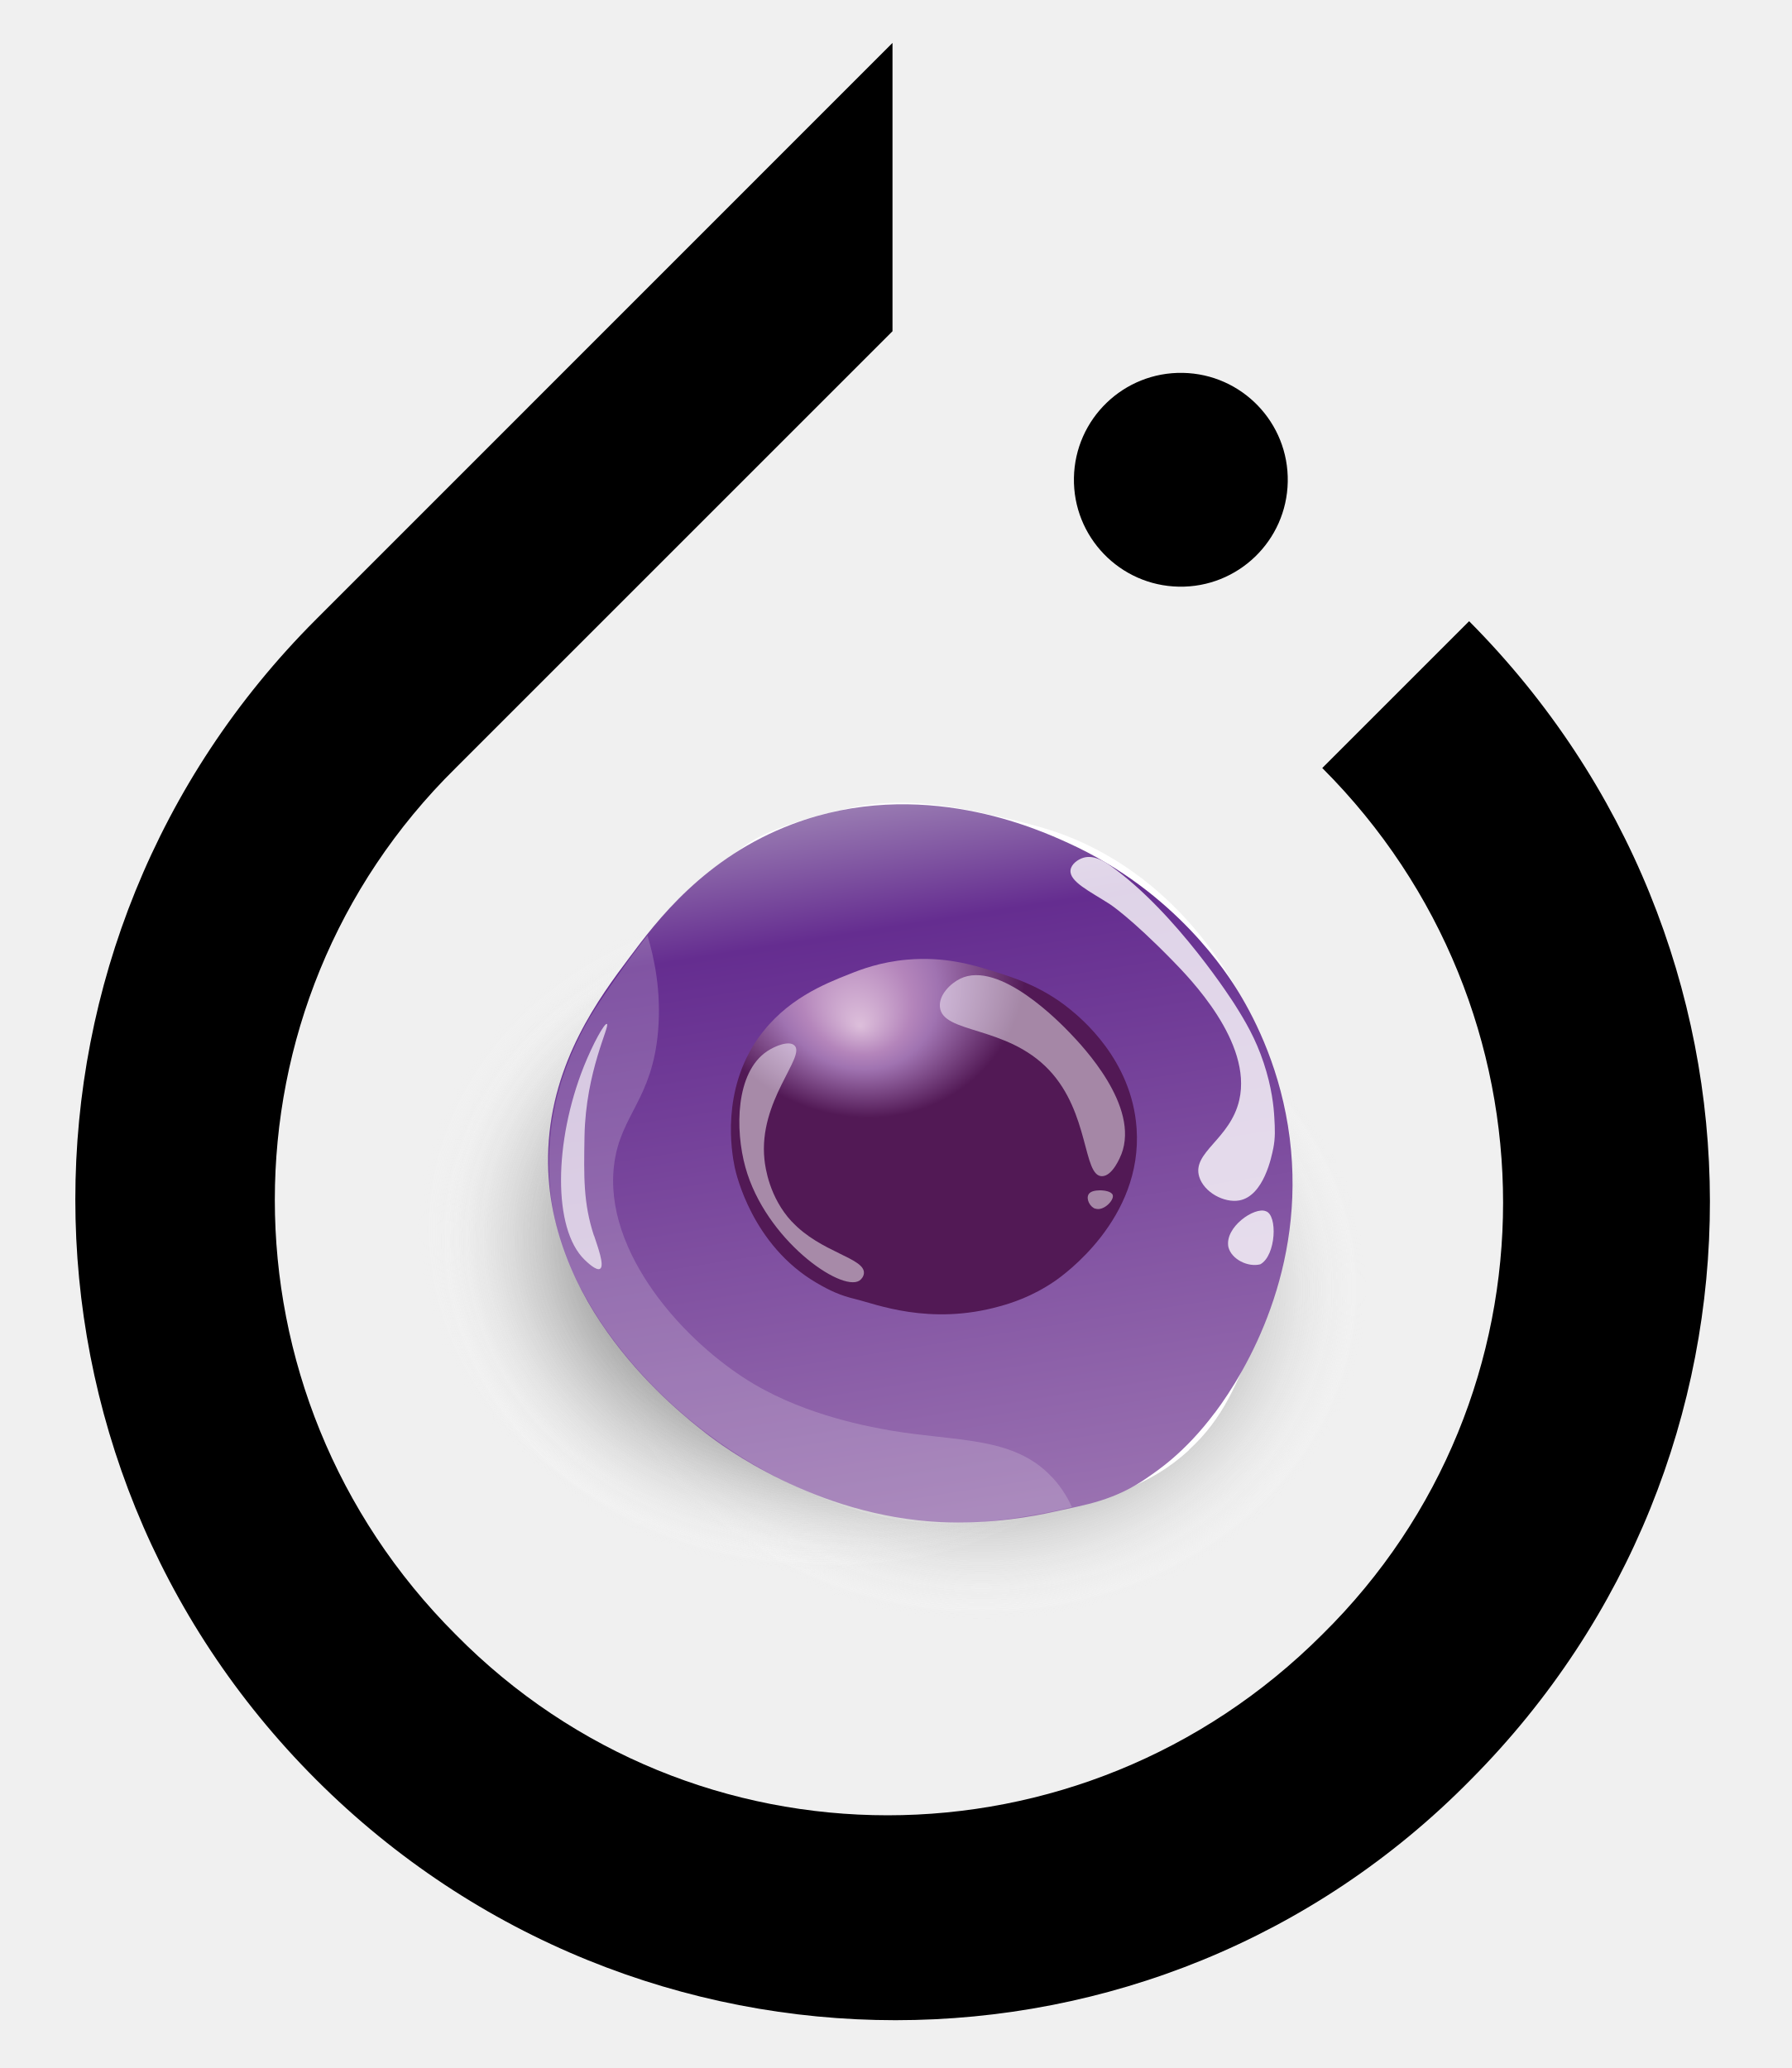
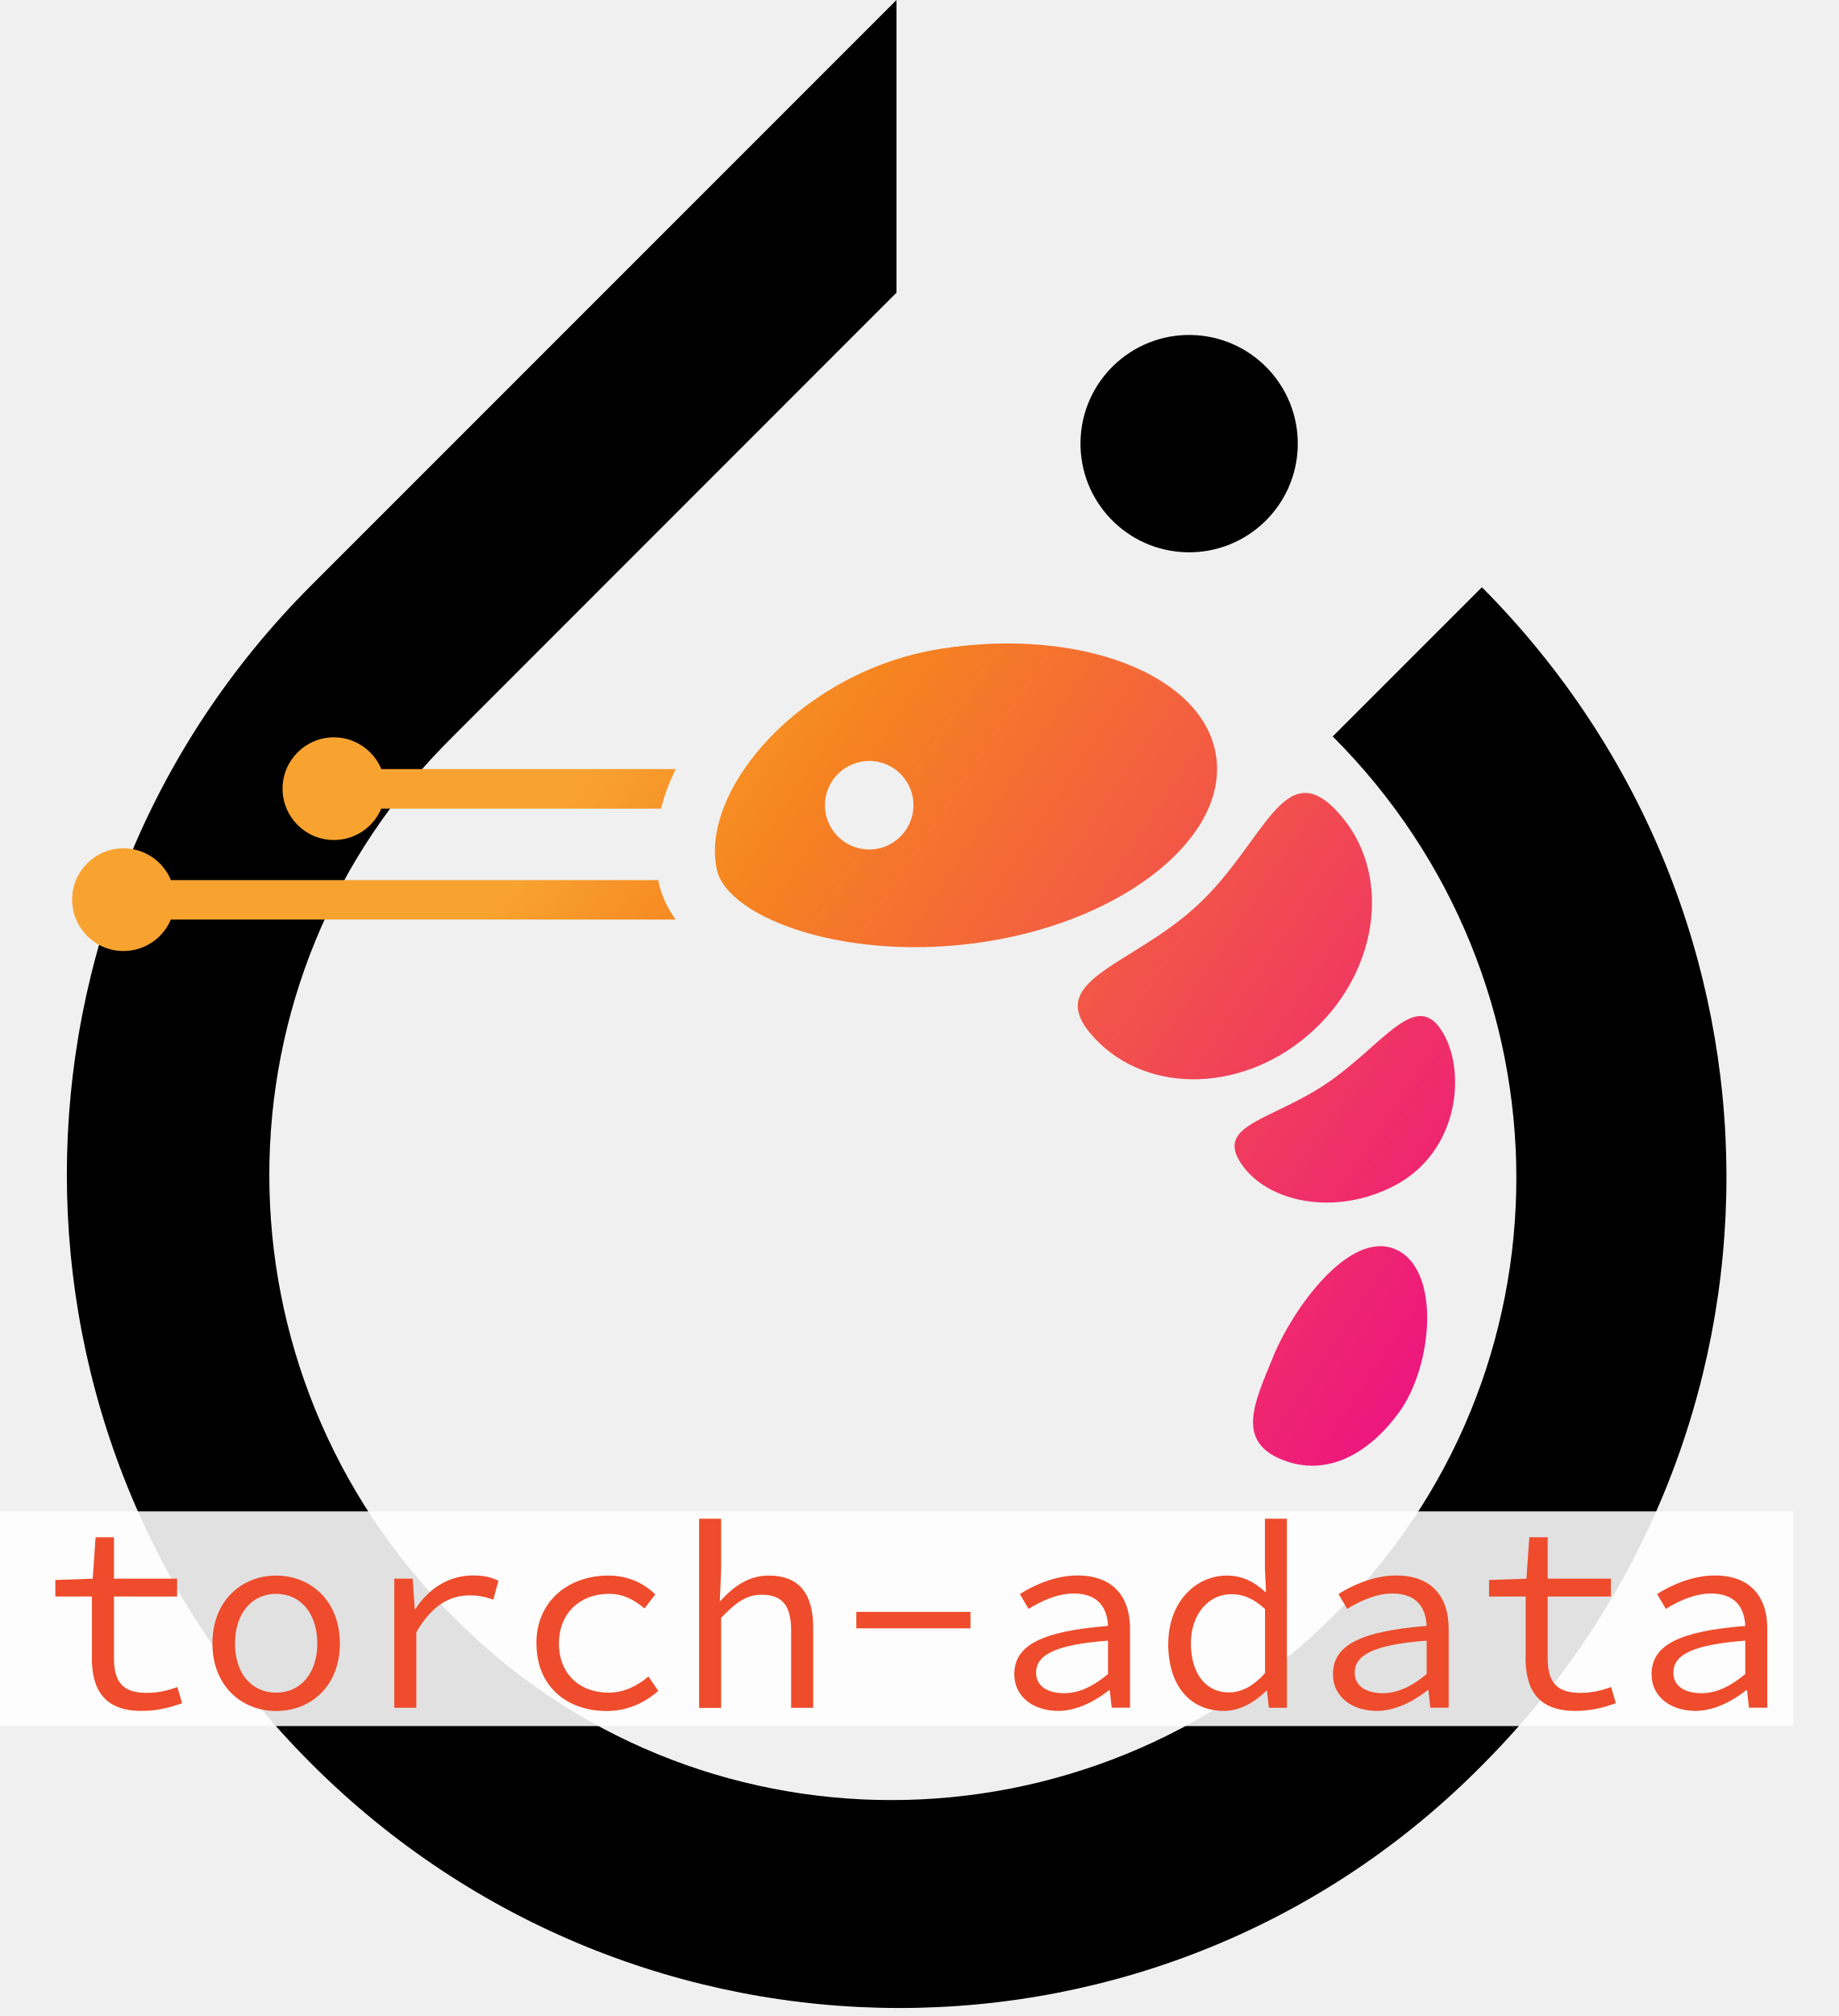
- <svg xmlns="http://www.w3.org/2000/svg" xmlns:xlink="http://www.w3.org/1999/xlink" id="Layer_1" viewBox="0 0 131.5 151.84">
+ <svg xmlns="http://www.w3.org/2000/svg" id="Layer_1" viewBox="0 0 166.22 182.18">
  <defs>
-     <style>.cls-1{fill:url(#linear-gradient);}.cls-2,.cls-3,.cls-4,.cls-5,.cls-6{fill:#fff;}.cls-7{fill:#f1f1f1;opacity:.2;}.cls-7,.cls-3,.cls-4,.cls-5,.cls-6{isolation:isolate;}.cls-3{opacity:.79;}.cls-4{opacity:.49;}.cls-5{opacity:.48;}.cls-6{opacity:.67;}.cls-8{fill:url(#radial-gradient-6);}.cls-9{fill:url(#radial-gradient-5);}.cls-10{fill:url(#radial-gradient-3);}.cls-11{fill:url(#radial-gradient-4);}.cls-12{fill:url(#radial-gradient-7);}.cls-13{fill:url(#radial-gradient-2);}.cls-14{fill:url(#radial-gradient);}</style>
-     <radialGradient id="radial-gradient" cx="86.31" cy="126.1" fx="86.31" fy="126.1" r="24.53" gradientTransform="translate(-41.13 -35.85) scale(1.16 1)" gradientUnits="userSpaceOnUse">
-       <stop offset="0" stop-color="#000" />
-       <stop offset="1" stop-color="#fff" stop-opacity="0" />
-     </radialGradient>
-     <radialGradient id="radial-gradient-2" cx="92.77" cy="124.64" fx="92.77" fy="124.64" gradientTransform="translate(-41.13 -36.12) scale(1.16 1)" xlink:href="#radial-gradient" />
-     <radialGradient id="radial-gradient-3" cx="97.59" cy="129.82" fx="97.59" fy="129.82" r="24.53" gradientTransform="translate(-41.13 -35.18) scale(1.16 1)" xlink:href="#radial-gradient" />
-     <radialGradient id="radial-gradient-4" cx="97.59" cy="129.82" fx="97.59" fy="129.82" r="24.53" gradientTransform="translate(-41.13 -35.18) scale(1.16 1)" xlink:href="#radial-gradient" />
-     <radialGradient id="radial-gradient-5" cx="87.29" cy="126.86" fx="87.29" fy="126.86" gradientTransform="translate(-41.13 -35.72) scale(1.16 1)" xlink:href="#radial-gradient" />
-     <radialGradient id="radial-gradient-6" cx="87.29" cy="126.86" fx="87.29" fy="126.86" gradientTransform="translate(-41.13 -35.72) scale(1.16 1)" xlink:href="#radial-gradient" />
-     <linearGradient id="linear-gradient" x1="616.97" y1="3121.4" x2="661.01" y2="3152.24" gradientTransform="translate(1881.96 -2551.7) rotate(46.04)" gradientUnits="userSpaceOnUse">
-       <stop offset="0" stop-color="#997bb2" />
-       <stop offset=".17" stop-color="#652d90" />
-       <stop offset="1" stop-color="#9a72b1" />
+     <style>.cls-1{fill:url(#linear-gradient);}.cls-2{fill:#ee4c2c;}.cls-3{fill:#fff;opacity:.88;}</style>
+     <linearGradient id="linear-gradient" x1="-2904.79" y1="385.06" x2="-2904.43" y2="385.06" gradientTransform="translate(-591939.35 -510335.01) rotate(-146.78) scale(266.79 -266.79)" gradientUnits="userSpaceOnUse">
+       <stop offset="0" stop-color="#ed1480" />
+       <stop offset=".82" stop-color="#f6851f" />
+       <stop offset="1" stop-color="#f8a330" />
    </linearGradient>
-     <radialGradient id="radial-gradient-7" cx="4760.53" cy="8314.96" fx="4774.75" fy="8326.64" r="37.52" gradientTransform="translate(814.74 -3103.73) rotate(46.04) scale(.37 .33)" gradientUnits="userSpaceOnUse">
-       <stop offset="0" stop-color="#ddbfdb" />
-       <stop offset=".31" stop-color="#b485bb" />
-       <stop offset=".47" stop-color="#a073b1" />
-       <stop offset="1" stop-color="#521955" />
-     </radialGradient>
  </defs>
  <g>
-     <path d="M107.85,45.61l-10.78,10.78c17.7,17.7,17.7,46.18,0,63.62-17.7,17.7-46.18,17.7-63.62,0-17.7-17.7-17.7-46.18,0-63.62h0l28.08-28.08,3.99-3.99h0V3.15L23.2,45.48C-.36,69.03-.36,107.1,23.2,130.66c23.56,23.56,61.62,23.56,84.78,0,23.42-23.56,23.42-61.36-.13-85.05Z" />
-     <circle cx="86.69" cy="35.23" r="7.85" transform="translate(49.86 121.25) rotate(-88.94)" />
+     <path d="M133.94,53.07l-13.48,13.48c22.13,22.13,22.13,57.73,0,79.52-22.13,22.13-57.73,22.13-79.52,0-22.13-22.13-22.13-57.73,0-79.52h0L76.04,31.44l4.99-4.99h0V0L28.13,52.9c-29.45,29.45-29.45,77.03,0,106.47,29.45,29.45,77.03,29.45,105.98,0,29.28-29.45,29.28-76.69-.17-106.31Z" />
+     <circle cx="107.49" cy="40.09" r="9.82" transform="translate(65.41 146.82) rotate(-88.94)" />
  </g>
+   <path id="shrimp" class="cls-1" d="M61.06,83.1H15.44c-.7,1.67-2.35,2.84-4.28,2.84-2.56,0-4.64-2.08-4.64-4.64s2.08-4.64,4.64-4.64c1.93,0,3.59,1.19,4.29,2.87H59.5c.02,.08,.02,.17,.04,.25,.27,1.21,.81,2.31,1.52,3.32Zm-1.31-10.03h-25.29c-.7,1.67-2.35,2.84-4.28,2.84-2.56,0-4.64-2.08-4.64-4.64s2.08-4.64,4.64-4.64c1.93,0,3.59,1.19,4.29,2.87h26.6c-.57,1.19-1.02,2.38-1.32,3.57Zm70.48,19.95c2.38,3.53,1.74,11.03-4.18,14.12-5.32,2.79-11.48,1.56-13.86-1.98-2.38-3.53,2.72-3.89,7.7-7.24,4.98-3.35,7.96-8.44,10.34-4.9h0Zm-9.33-19.65c4.88,5.25,3.91,14.08-2.16,19.72-6.07,5.64-14.95,5.95-19.83,.7-4.88-5.25,3.27-6.35,9.34-12,6.07-5.64,7.77-13.68,12.65-8.43Zm-42.96-4.56c2.18-.34,4.23,1.15,4.58,3.33,.34,2.18-1.15,4.23-3.33,4.58-2.18,.34-4.23-1.15-4.58-3.33-.34-2.18,1.15-4.23,3.33-4.57Zm-13.14,9.8c.96,4.32,11.8,8.46,24.39,6.47,12.59-1.99,21.87-9.52,20.72-16.82-1.15-7.3-12.29-11.61-24.89-9.63-12.59,1.99-21.82,12.76-20.22,19.98Zm61.27,34.26c-4.2-1.71-9.31,5.6-10.96,9.66-1.66,4.06-3.47,7.65,.73,9.36,4.2,1.71,8.02-.7,10.6-4.24,3.11-4.27,3.83-13.06-.37-14.78" />
+   <rect class="cls-3" y="136.58" width="162.09" height="19.4" />
  <g>
-     <g>
-       <rect class="cls-14" x="30.53" y="61.06" width="56.92" height="57.78" rx="28.46" ry="28.46" />
-       <rect class="cls-13" x="38.02" y="59.34" width="56.92" height="57.78" rx="28.46" ry="28.46" />
-     </g>
-     <g>
-       <rect class="cls-10" x="43.61" y="65.43" width="56.92" height="57.78" rx="28.46" ry="28.46" />
-       <rect class="cls-11" x="43.61" y="65.43" width="56.92" height="57.78" rx="28.46" ry="28.46" />
-     </g>
-     <g>
-       <rect class="cls-9" x="31.67" y="61.95" width="56.92" height="57.78" rx="28.46" ry="28.46" />
-       <rect class="cls-8" x="31.67" y="61.95" width="56.92" height="57.78" rx="28.46" ry="28.46" />
-     </g>
-     <path class="cls-2" d="M87.28,106.48c-2.88,2.64-5.98,3.42-8.96,4.17-7.58,1.91-13.83,.44-15.09,.12-1.98-.49-8.51-2.33-14.35-8.22-2.73-2.75-8.43-8.5-8.46-16.81-.03-7.03,4.01-12.57,5.4-14.48,1.62-2.22,3.71-4.32,4.78-5.4,2.49-2.5,3.74-3.75,5.38-4.53,1.28-.61,3.64-1.45,6.74-2.07h0c3.24-.65,6.52-.22,9.59,.47,3.23,.73,5.44,1.23,8.05,2.57,8.15,4.2,11.45,12.09,12.31,14.23,1.82,4.53,1.99,8.32,2.03,9.4,.15,5.27-1.34,9.18-2.45,12.02-1.42,3.62-2.42,6.17-4.97,8.51Z" />
-     <path class="cls-1" d="M89.18,103.73c-2.21,2.96-4.28,4.29-4.89,4.72-2.48,1.75-4.6,2.03-6.97,2.56-1.33,.3-4.55,.92-8.24,.75-9.29-.44-16.19-5.69-17.21-6.48-2.11-1.65-12.11-9.45-11.62-20.92,.28-6.46,3.76-11.12,5.96-14.06,1.97-2.64,5.5-7.36,11.99-9.8,9.4-3.53,17.99,.38,20.23,1.4,7.91,3.6,11.74,9.7,12.53,11,1.26,2.08,3.1,5.76,3.72,10.66,1.21,9.61-3.13,17.02-5.5,20.18Z" />
-     <path class="cls-7" d="M77.22,108.44c.76,.81,1.21,1.64,1.47,2.21-.69,.17-1.71,.41-2.94,.61-2.13,.36-5.53,.9-9.45,.37-2.99-.41-5.12-1.29-6.99-2.09-1.81-.77-7.23-3.24-12.14-8.59-2.1-2.29-3.26-4.17-3.56-4.66-.93-1.54-2.14-3.58-2.82-6.5-.2-.83-1.11-4.98,.25-9.81,.13-.47,.61-2.1,1.59-4.05,.72-1.42,1.42-2.43,2.45-3.93,.96-1.38,1.81-2.51,2.45-3.31,.49,1.6,1.03,4.07,.78,7.03-.44,5.04-2.74,6.1-3.22,9.74-.85,6.46,5.17,13.16,10.27,16.17,4,2.36,8.6,3.15,10.01,3.4,4.92,.84,9.03,.41,11.85,3.42Z" />
-     <path class="cls-12" d="M55.68,76.2c1.99-2.82,4.85-3.96,6.68-4.68,.82-.33,2.27-.89,4.25-1.06,2.72-.24,4.8,.38,6.24,.83,1.49,.46,3.61,1.12,5.66,2.78,.81,.66,4.58,3.71,4.93,8.78,.46,6.65-5.38,10.78-6,11.21-1.69,1.16-3.24,1.63-4.04,1.85-5.16,1.45-9.12-.17-10.58-.52-1.13-.27-1.89-.62-2.88-1.2-4.73-2.77-5.9-8.01-6-8.47-.25-1.19-.99-5.65,1.73-9.52Z" />
-     <path class="cls-6" d="M43.61,90.72c.25,.77,.8,2.22,.44,2.44-.28,.17-.97-.51-1.13-.66-2.36-2.29-2.24-8.7-.07-14.17,.7-1.75,1.53-3.22,1.7-3.15,.27,.1-1.55,3.45-1.64,8.24-.05,2.99-.09,4.92,.69,7.3Z" />
-     <path class="cls-4" d="M58.12,89.68c2.12,2.3,5.42,2.68,5.3,3.82-.02,.22-.17,.42-.33,.53-1.35,.85-6.9-3.01-8.37-8.33-.76-2.74-.73-6.95,1.59-8.51,.61-.41,1.62-.8,2.01-.43,.87,.81-2.66,4.07-2.2,8.38,.06,.6,.37,2.79,2,4.55Z" />
-     <path class="cls-5" d="M82.32,84.75c-.06,.16-.64,1.62-1.43,1.61-1.4-.02-.9-4.65-3.88-7.8-3.12-3.3-7.83-2.64-8.01-4.63-.08-.88,.77-1.72,1.49-2.07,2.88-1.41,7.41,3.31,8.07,4,.89,.93,5.13,5.35,3.76,8.9Z" />
-     <path class="cls-5" d="M80.41,88.75c-.39-.13-.68-.69-.51-1.03,.15-.3,.61-.31,.81-.32,.32-.01,.9,.07,.98,.35,.11,.38-.68,1.2-1.28,.99Z" />
-     <path class="cls-3" d="M93.47,84.33c-.11,.54-.68,3.48-2.49,3.81-1.12,.2-2.59-.6-2.94-1.73-.56-1.81,2.28-2.75,2.94-5.65,.96-4.24-3.63-8.93-4.93-10.26-3.08-3.15-4.57-4.11-4.57-4.11-1.44-.93-3-1.66-2.89-2.51,.06-.44,.54-.78,.94-.9,.76-.23,1.53,.26,1.99,.59,4.86,3.44,9.11,10.16,9.11,10.16,.79,1.25,1.55,2.53,2.14,4.31,.6,1.8,.74,3.25,.78,4.01,.05,.86,.08,1.48-.08,2.29Z" />
-     <path class="cls-3" d="M92.52,92.83c-.9,.23-2.11-.36-2.34-1.26-.3-1.47,1.93-2.98,2.74-2.64,.89,.26,.76,3.27-.4,3.9Z" />
+     <path class="cls-2" d="M8.31,149.79v-5.52h-3.31v-1.49l3.38-.12,.26-3.74h1.66v3.74h5.71v1.61h-5.71v5.54c0,2.09,.7,3.17,2.95,3.17,1.08,0,1.94-.22,2.78-.53l.43,1.46c-1.06,.38-2.18,.7-3.65,.7-3.41,0-4.51-1.94-4.51-4.82Z" />
+     <path class="cls-2" d="M19.2,148.52c0-3.91,2.69-6.14,5.76-6.14s5.76,2.23,5.76,6.14-2.69,6.1-5.76,6.1-5.76-2.23-5.76-6.1Zm9.48,0c0-2.69-1.49-4.49-3.72-4.49s-3.72,1.8-3.72,4.49,1.49,4.44,3.72,4.44,3.72-1.78,3.72-4.44Z" />
+     <path class="cls-2" d="M35.64,142.66h1.66l.19,2.76h.05c1.22-1.9,3.05-3.05,5.21-3.05,.86,0,1.58,.12,2.3,.48l-.46,1.7c-.82-.26-1.25-.38-2.16-.38-1.75,0-3.41,.89-4.8,3.34v6.82h-1.99v-11.67Z" />
+     <path class="cls-2" d="M48.48,148.52c0-3.91,2.98-6.14,6.5-6.14,1.9,0,3.29,.77,4.25,1.7l-.98,1.27c-.96-.82-1.97-1.32-3.19-1.32-2.69,0-4.54,1.8-4.54,4.49s1.82,4.44,4.49,4.44c1.44,0,2.64-.65,3.6-1.46l.89,1.3c-1.3,1.15-2.9,1.82-4.63,1.82-3.65,0-6.38-2.23-6.38-6.1Z" />
+     <path class="cls-2" d="M63.19,137.24h1.99v4.66l-.12,2.76h.07c1.18-1.3,2.54-2.28,4.34-2.28,2.76,0,4.03,1.63,4.03,4.7v7.25h-1.99v-6.98c0-2.21-.77-3.24-2.66-3.24-1.39,0-2.33,.7-3.67,2.09v8.14h-1.99v-17.09Z" />
+     <path class="cls-2" d="M77.4,145.66h10.32v1.49h-10.32v-1.49Z" />
+     <path class="cls-2" d="M91.68,151.3c0-2.62,2.45-3.89,8.47-4.37-.07-1.58-.84-2.93-3.1-2.93-1.51,0-3,.72-4.08,1.39l-.79-1.34c1.2-.77,3.17-1.68,5.21-1.68,3.19,0,4.75,1.9,4.75,4.8v7.15h-1.66l-.17-1.58h-.07c-1.27,1.01-2.95,1.87-4.58,1.87-2.18,0-3.98-1.22-3.98-3.31Zm8.47-.02v-3.02c-4.99,.38-6.5,1.37-6.5,2.9,0,1.32,1.2,1.85,2.54,1.85s2.62-.62,3.96-1.73Z" />
+     <path class="cls-2" d="M105.6,148.52c0-3.79,2.52-6.14,5.28-6.14,1.39,0,2.47,.55,3.5,1.49h.05l-.1-2.14v-4.49h1.99v17.09h-1.63l-.17-1.54h-.07c-.96,.98-2.35,1.82-3.82,1.82-3.02,0-5.04-2.21-5.04-6.1Zm8.74,2.69v-5.81c-1.06-.98-2.04-1.34-3.05-1.34-2.02,0-3.65,1.78-3.65,4.44s1.3,4.44,3.43,4.44c1.15,0,2.23-.58,3.26-1.73Z" />
+     <path class="cls-2" d="M120.48,151.3c0-2.62,2.45-3.89,8.47-4.37-.07-1.58-.84-2.93-3.1-2.93-1.51,0-3,.72-4.08,1.39l-.79-1.34c1.2-.77,3.17-1.68,5.21-1.68,3.19,0,4.75,1.9,4.75,4.8v7.15h-1.66l-.17-1.58h-.07c-1.27,1.01-2.95,1.87-4.58,1.87-2.18,0-3.98-1.22-3.98-3.31Zm8.47-.02v-3.02c-4.99,.38-6.5,1.37-6.5,2.9,0,1.32,1.2,1.85,2.54,1.85s2.62-.62,3.96-1.73Z" />
+     <path class="cls-2" d="M137.9,149.79v-5.52h-3.31v-1.49l3.38-.12,.26-3.74h1.66v3.74h5.71v1.61h-5.71v5.54c0,2.09,.7,3.17,2.95,3.17,1.08,0,1.94-.22,2.78-.53l.43,1.46c-1.06,.38-2.18,.7-3.65,.7-3.41,0-4.51-1.94-4.51-4.82Z" />
+     <path class="cls-2" d="M149.28,151.3c0-2.62,2.45-3.89,8.47-4.37-.07-1.58-.84-2.93-3.1-2.93-1.51,0-3,.72-4.08,1.39l-.79-1.34c1.2-.77,3.17-1.68,5.21-1.68,3.19,0,4.75,1.9,4.75,4.8v7.15h-1.66l-.17-1.58h-.07c-1.27,1.01-2.95,1.87-4.58,1.87-2.18,0-3.98-1.22-3.98-3.31Zm8.47-.02v-3.02c-4.99,.38-6.5,1.37-6.5,2.9,0,1.32,1.2,1.85,2.54,1.85s2.62-.62,3.96-1.73Z" />
  </g>
</svg>
